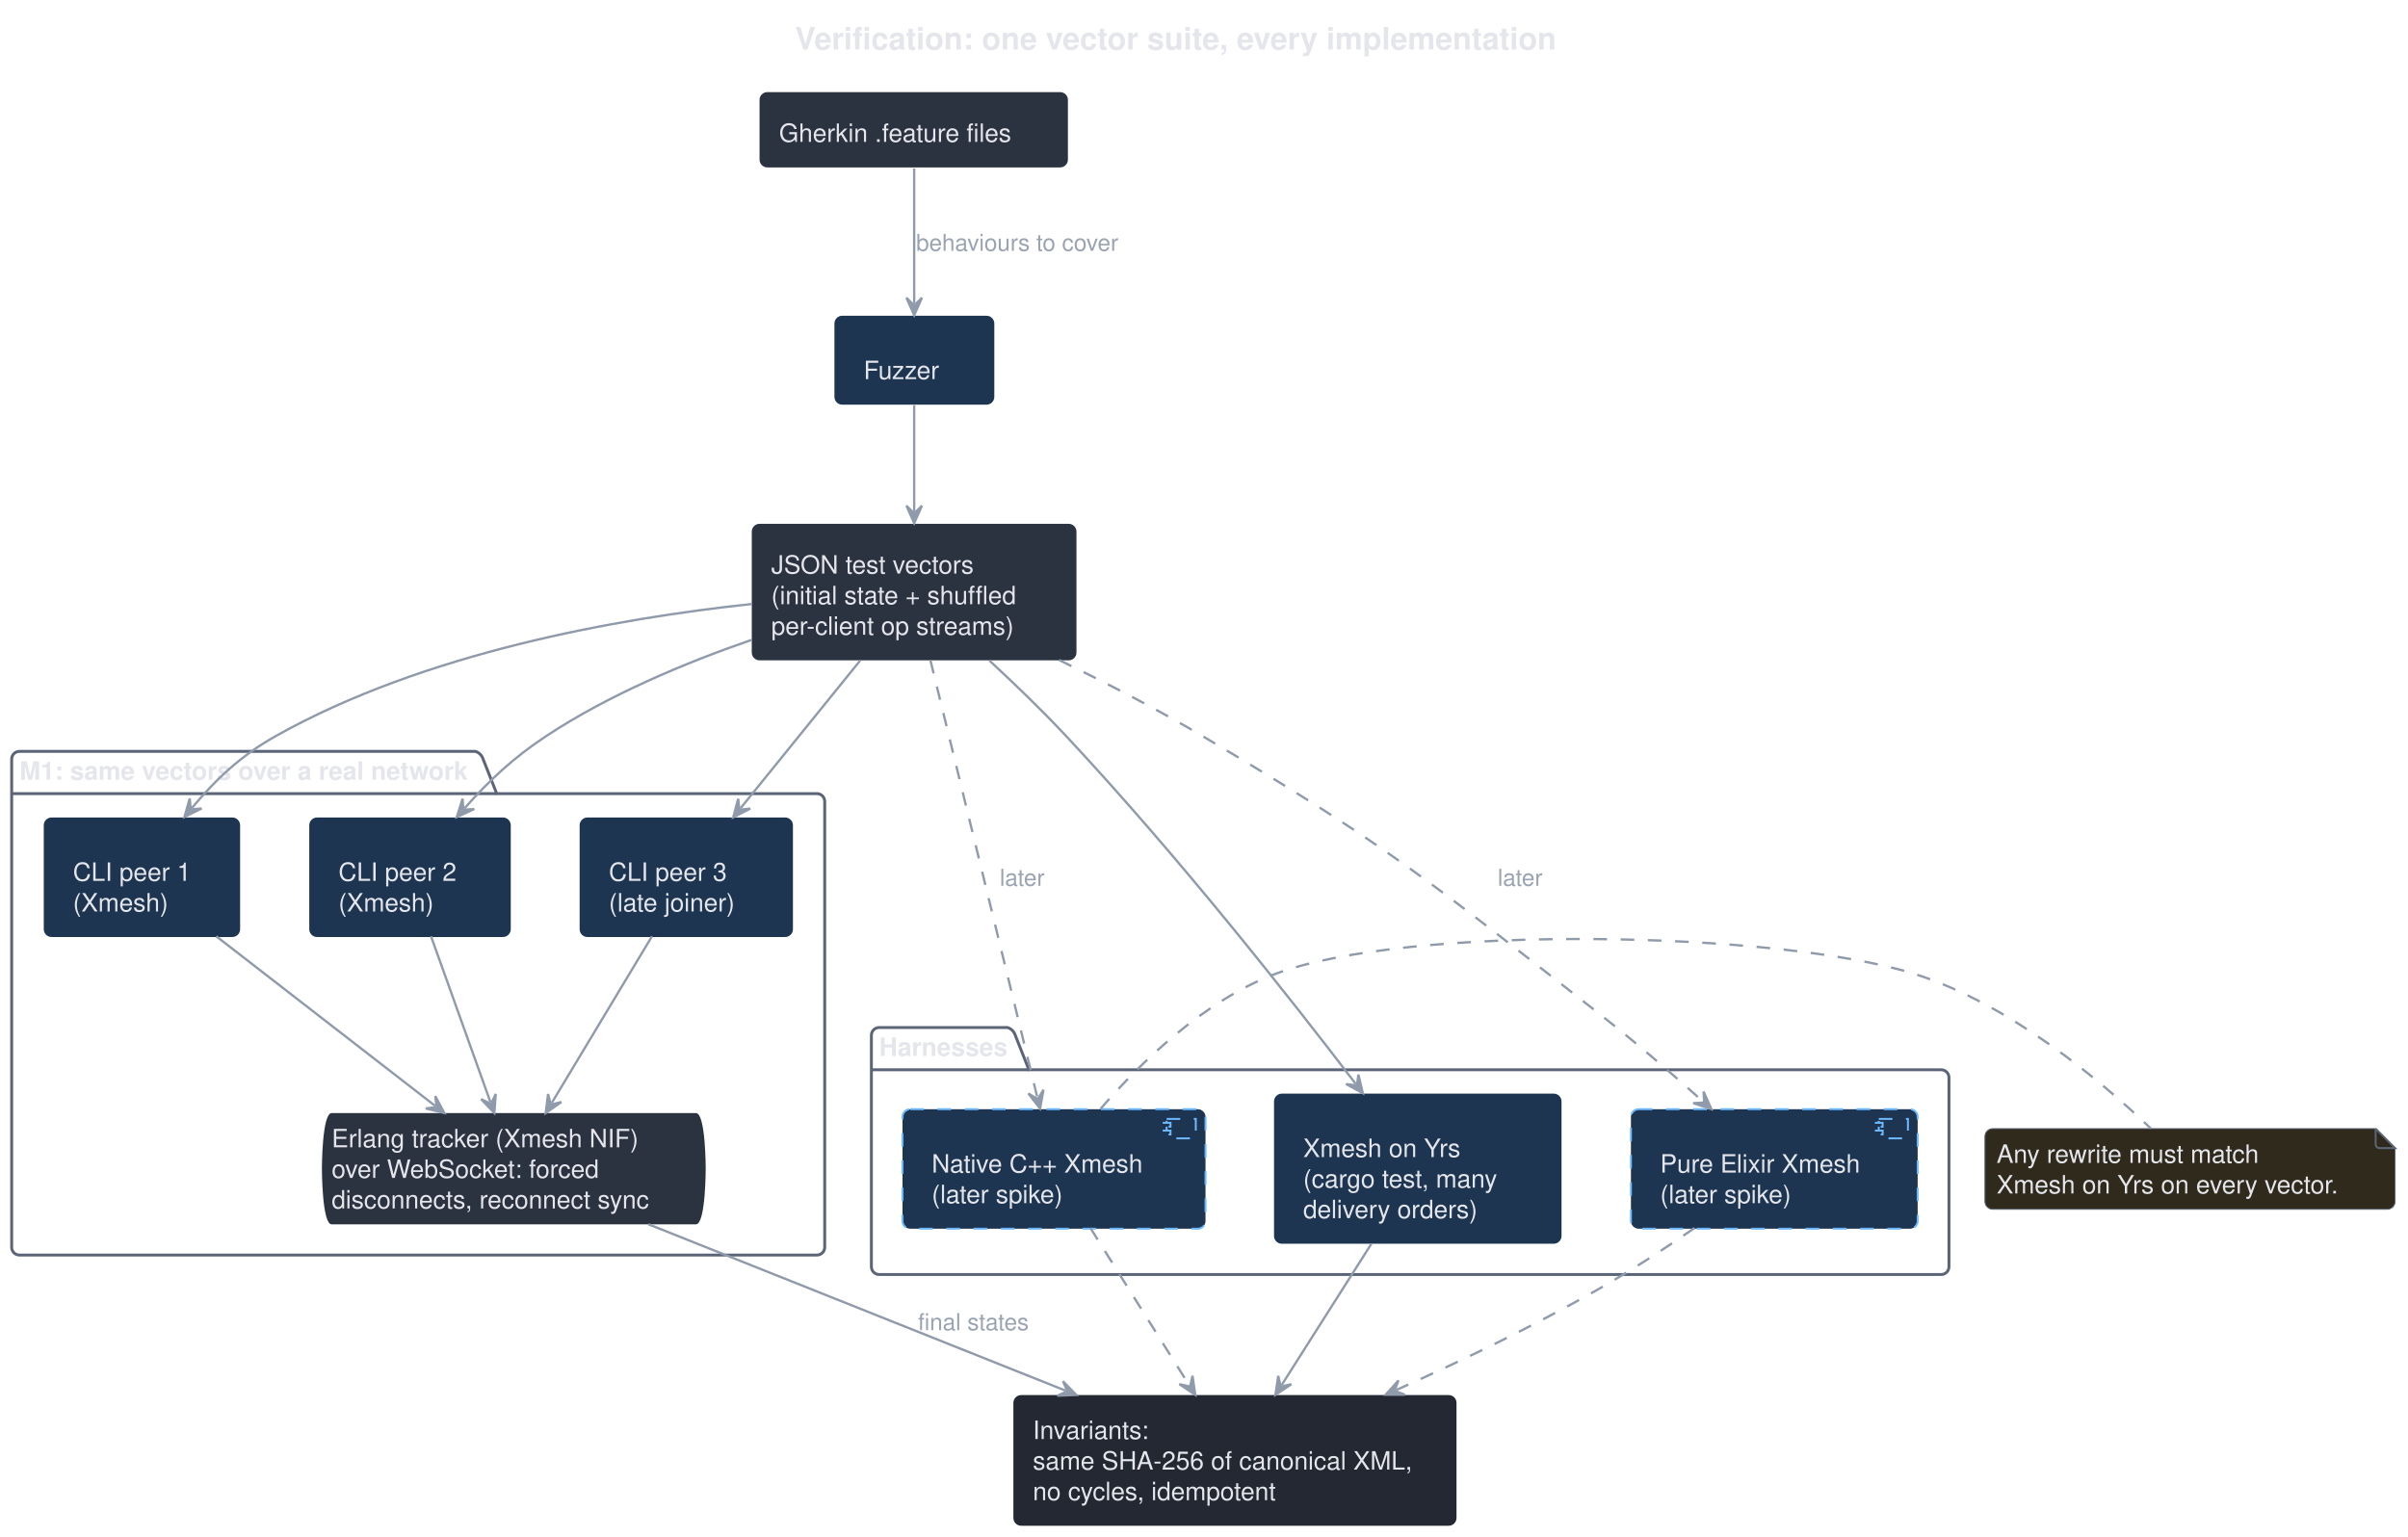
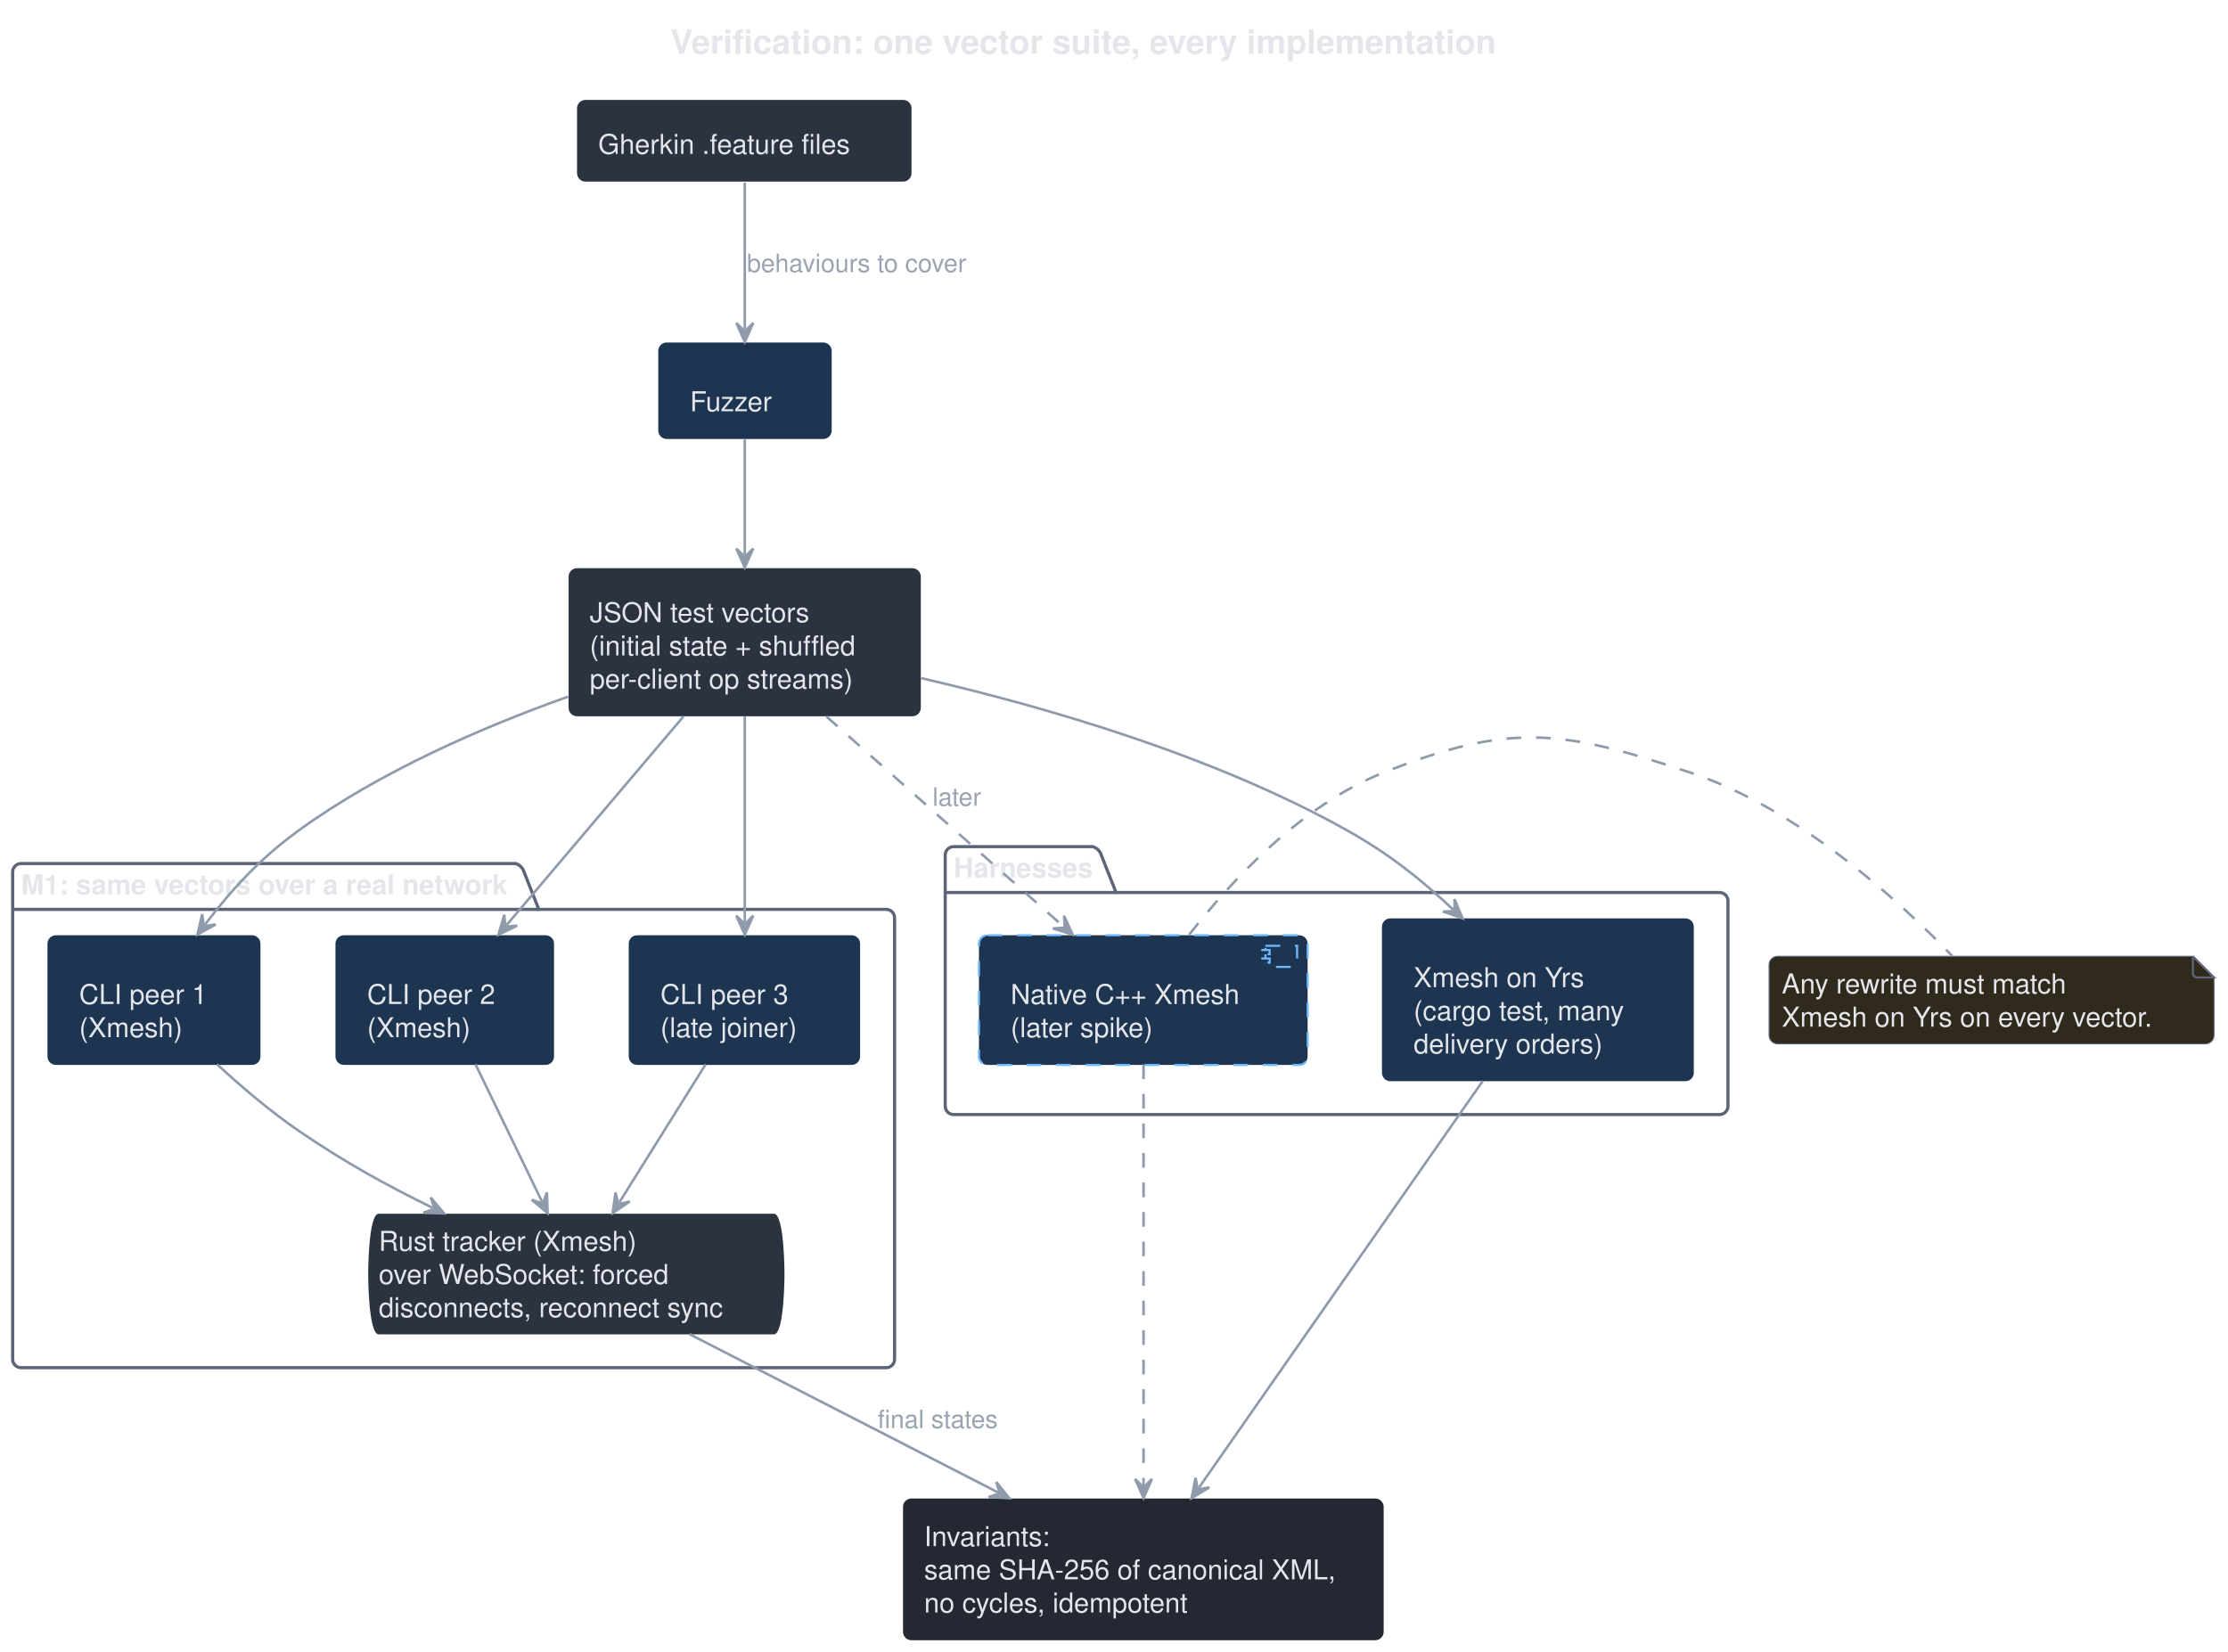
- <svg xmlns="http://www.w3.org/2000/svg" contentStyleType="text/css" data-diagram-type="DESCRIPTION" height="790px" preserveAspectRatio="none" style="width:1238px;height:790px;" version="1.1" viewBox="0 0 1238 790" width="1238px" zoomAndPan="magnify">
+ <svg xmlns="http://www.w3.org/2000/svg" contentStyleType="text/css" data-diagram-type="DESCRIPTION" height="783px" preserveAspectRatio="none" style="width:1056px;height:783px;" version="1.1" viewBox="0 0 1056 783" width="1056px" zoomAndPan="magnify">
  <defs />
  <g>
    <g class="title" data-source-line="2">
-       <text fill="#E4E6EB" font-family="Helvetica" font-size="16" font-weight="bold" lengthAdjust="spacing" textLength="406.922" x="408.718" y="25.5">Verification: one vector suite, every implementation</text>
+       <text fill="#E4E6EB" font-family="Helvetica" font-size="16" font-weight="bold" lengthAdjust="spacing" textLength="406.922" x="317.718" y="25.5">Verification: one vector suite, every implementation</text>
    </g>
    <g class="cluster" data-entity="Harnesses" data-source-line="8" data-uid="ent0005" id="cluster_Harnesses">
-       <path d="M452,528.359 L517.977,528.359 A6,6 0 0 1 521.977,532.359 L528.977,550.089 L998,550.089 A4,4 0 0 1 1002,554.089 L1002,651.359 A4,4 0 0 1 998,655.359 L452,655.359 A4,4 0 0 1 448,651.359 L448,532.359 A4,4 0 0 1 452,528.359" fill="none" style="stroke:#5B6577;stroke-width:1.5;" />
-       <line style="stroke:#5B6577;stroke-width:1.5;" x1="448" x2="528.977" y1="550.089" y2="550.089" />
-       <text fill="#E4E6EB" font-family="Helvetica" font-size="13" font-weight="bold" lengthAdjust="spacing" textLength="67.977" x="452" y="542.953">Harnesses</text>
+       <path d="M452,401.359 L517.977,401.359 A6,6 0 0 1 521.977,405.359 L528.977,423.089 L815,423.089 A4,4 0 0 1 819,427.089 L819,524.359 A4,4 0 0 1 815,528.359 L452,528.359 A4,4 0 0 1 448,524.359 L448,405.359 A4,4 0 0 1 452,401.359" fill="none" style="stroke:#5B6577;stroke-width:1.5;" />
+       <line style="stroke:#5B6577;stroke-width:1.5;" x1="448" x2="528.977" y1="423.089" y2="423.089" />
+       <text fill="#E4E6EB" font-family="Helvetica" font-size="13" font-weight="bold" lengthAdjust="spacing" textLength="67.977" x="452" y="415.953">Harnesses</text>
    </g>
-     <g class="cluster" data-entity="M1. same vectors over a real network" data-source-line="25" data-uid="ent0018" id="cluster_M1. same vectors over a real network">
-       <path d="M10,386.359 L244.38,386.359 A6,6 0 0 1 248.38,390.359 L255.38,408.089 L420,408.089 A4,4 0 0 1 424,412.089 L424,641.359 A4,4 0 0 1 420,645.359 L10,645.359 A4,4 0 0 1 6,641.359 L6,390.359 A4,4 0 0 1 10,386.359" fill="none" style="stroke:#5B6577;stroke-width:1.5;" />
-       <line style="stroke:#5B6577;stroke-width:1.5;" x1="6" x2="255.38" y1="408.089" y2="408.089" />
-       <text fill="#E4E6EB" font-family="Helvetica" font-size="13" font-weight="bold" lengthAdjust="spacing" textLength="236.38" x="10" y="400.953">M1: same vectors over a real network</text>
+     <g class="cluster" data-entity="M1. same vectors over a real network" data-source-line="22" data-uid="ent0015" id="cluster_M1. same vectors over a real network">
+       <path d="M10,409.359 L244.38,409.359 A6,6 0 0 1 248.38,413.359 L255.38,431.089 L420,431.089 A4,4 0 0 1 424,435.089 L424,644.359 A4,4 0 0 1 420,648.359 L10,648.359 A4,4 0 0 1 6,644.359 L6,413.359 A4,4 0 0 1 10,409.359" fill="none" style="stroke:#5B6577;stroke-width:1.5;" />
+       <line style="stroke:#5B6577;stroke-width:1.5;" x1="6" x2="255.38" y1="431.089" y2="431.089" />
+       <text fill="#E4E6EB" font-family="Helvetica" font-size="13" font-weight="bold" lengthAdjust="spacing" textLength="236.38" x="10" y="423.953">M1: same vectors over a real network</text>
    </g>
    <g class="entity" data-entity="xm" data-source-line="9" data-uid="ent0006" id="entity_xm">
-       <rect fill="#1D3550" height="77.189" rx="4" ry="4" width="147.809" x="655" y="562.359" />
-       <rect fill="#1D3550" height="10" width="15" x="782.809" y="567.359" />
-       <rect fill="#1D3550" height="2" width="4" x="780.809" y="569.359" />
-       <rect fill="#1D3550" height="2" width="4" x="780.809" y="573.359" />
-       <text fill="#E4E6EB" font-family="Helvetica" font-size="13" lengthAdjust="spacing" textLength="85.751" x="670" y="594.953">Xmesh on Yrs</text>
-       <text fill="#E4E6EB" font-family="Helvetica" font-size="13" lengthAdjust="spacing" textLength="107.809" x="670" y="610.683">(cargo test, many</text>
-       <text fill="#E4E6EB" font-family="Helvetica" font-size="13" lengthAdjust="spacing" textLength="97.303" x="670" y="626.412">delivery orders)</text>
+       <rect fill="#1D3550" height="77.189" rx="4" ry="4" width="147.809" x="655" y="435.359" />
+       <rect fill="#1D3550" height="10" width="15" x="782.809" y="440.359" />
+       <rect fill="#1D3550" height="2" width="4" x="780.809" y="442.359" />
+       <rect fill="#1D3550" height="2" width="4" x="780.809" y="446.359" />
+       <text fill="#E4E6EB" font-family="Helvetica" font-size="13" lengthAdjust="spacing" textLength="85.751" x="670" y="467.953">Xmesh on Yrs</text>
+       <text fill="#E4E6EB" font-family="Helvetica" font-size="13" lengthAdjust="spacing" textLength="107.809" x="670" y="483.683">(cargo test, many</text>
+       <text fill="#E4E6EB" font-family="Helvetica" font-size="13" lengthAdjust="spacing" textLength="97.303" x="670" y="499.412">delivery orders)</text>
    </g>
    <g class="entity" data-entity="cpp" data-source-line="10" data-uid="ent0007" id="entity_cpp">
-       <rect fill="#1D3550" height="61.459" rx="4" ry="4" style="stroke:#6CB8FF;stroke-width:1;stroke-dasharray:7,7;" width="155.775" x="464" y="570.359" />
-       <rect fill="#1D3550" height="10" style="stroke:#6CB8FF;stroke-width:1;stroke-dasharray:7,7;" width="15" x="599.775" y="575.359" />
-       <rect fill="#1D3550" height="2" style="stroke:#6CB8FF;stroke-width:1;stroke-dasharray:7,7;" width="4" x="597.775" y="577.359" />
-       <rect fill="#1D3550" height="2" style="stroke:#6CB8FF;stroke-width:1;stroke-dasharray:7,7;" width="4" x="597.775" y="581.359" />
-       <text fill="#E4E6EB" font-family="Helvetica" font-size="13" lengthAdjust="spacing" textLength="115.775" x="479" y="602.953">Native C++ Xmesh</text>
-       <text fill="#E4E6EB" font-family="Helvetica" font-size="13" lengthAdjust="spacing" textLength="72.998" x="479" y="618.683">(later spike)</text>
+       <rect fill="#1D3550" height="61.459" rx="4" ry="4" style="stroke:#6CB8FF;stroke-width:1;stroke-dasharray:7,7;" width="155.775" x="464" y="443.359" />
+       <rect fill="#1D3550" height="10" style="stroke:#6CB8FF;stroke-width:1;stroke-dasharray:7,7;" width="15" x="599.775" y="448.359" />
+       <rect fill="#1D3550" height="2" style="stroke:#6CB8FF;stroke-width:1;stroke-dasharray:7,7;" width="4" x="597.775" y="450.359" />
+       <rect fill="#1D3550" height="2" style="stroke:#6CB8FF;stroke-width:1;stroke-dasharray:7,7;" width="4" x="597.775" y="454.359" />
+       <text fill="#E4E6EB" font-family="Helvetica" font-size="13" lengthAdjust="spacing" textLength="115.775" x="479" y="475.953">Native C++ Xmesh</text>
+       <text fill="#E4E6EB" font-family="Helvetica" font-size="13" lengthAdjust="spacing" textLength="72.998" x="479" y="491.683">(later spike)</text>
    </g>
-     <g class="entity" data-entity="ex" data-source-line="11" data-uid="ent0008" id="entity_ex">
-       <rect fill="#1D3550" height="61.459" rx="4" ry="4" style="stroke:#6CB8FF;stroke-width:1;stroke-dasharray:7,7;" width="147.409" x="838.5" y="570.359" />
-       <rect fill="#1D3550" height="10" style="stroke:#6CB8FF;stroke-width:1;stroke-dasharray:7,7;" width="15" x="965.909" y="575.359" />
-       <rect fill="#1D3550" height="2" style="stroke:#6CB8FF;stroke-width:1;stroke-dasharray:7,7;" width="4" x="963.909" y="577.359" />
-       <rect fill="#1D3550" height="2" style="stroke:#6CB8FF;stroke-width:1;stroke-dasharray:7,7;" width="4" x="963.909" y="581.359" />
-       <text fill="#E4E6EB" font-family="Helvetica" font-size="13" lengthAdjust="spacing" textLength="107.409" x="853.5" y="602.953">Pure Elixir Xmesh</text>
-       <text fill="#E4E6EB" font-family="Helvetica" font-size="13" lengthAdjust="spacing" textLength="72.998" x="853.5" y="618.683">(later spike)</text>
+     <g class="entity" data-entity="p1" data-source-line="23" data-uid="ent0016" id="entity_p1">
+       <rect fill="#1D3550" height="61.459" rx="4" ry="4" width="100.95" x="22.5" y="443.359" />
+       <rect fill="#1D3550" height="10" width="15" x="103.45" y="448.359" />
+       <rect fill="#1D3550" height="2" width="4" x="101.45" y="450.359" />
+       <rect fill="#1D3550" height="2" width="4" x="101.45" y="454.359" />
+       <text fill="#E4E6EB" font-family="Helvetica" font-size="13" lengthAdjust="spacing" textLength="60.95" x="37.5" y="475.953">CLI peer 1</text>
+       <text fill="#E4E6EB" font-family="Helvetica" font-size="13" lengthAdjust="spacing" textLength="51.867" x="37.5" y="491.683">(Xmesh)</text>
    </g>
-     <g class="entity" data-entity="p1" data-source-line="26" data-uid="ent0019" id="entity_p1">
-       <rect fill="#1D3550" height="61.459" rx="4" ry="4" width="100.95" x="22.5" y="420.359" />
-       <rect fill="#1D3550" height="10" width="15" x="103.45" y="425.359" />
-       <rect fill="#1D3550" height="2" width="4" x="101.45" y="427.359" />
-       <rect fill="#1D3550" height="2" width="4" x="101.45" y="431.359" />
-       <text fill="#E4E6EB" font-family="Helvetica" font-size="13" lengthAdjust="spacing" textLength="60.95" x="37.5" y="452.953">CLI peer 1</text>
-       <text fill="#E4E6EB" font-family="Helvetica" font-size="13" lengthAdjust="spacing" textLength="51.867" x="37.5" y="468.683">(Xmesh)</text>
+     <g class="entity" data-entity="p2" data-source-line="24" data-uid="ent0017" id="entity_p2">
+       <rect fill="#1D3550" height="61.459" rx="4" ry="4" width="103.591" x="159" y="443.359" />
+       <rect fill="#1D3550" height="10" width="15" x="242.591" y="448.359" />
+       <rect fill="#1D3550" height="2" width="4" x="240.591" y="450.359" />
+       <rect fill="#1D3550" height="2" width="4" x="240.591" y="454.359" />
+       <text fill="#E4E6EB" font-family="Helvetica" font-size="13" lengthAdjust="spacing" textLength="63.591" x="174" y="475.953">CLI peer 2</text>
+       <text fill="#E4E6EB" font-family="Helvetica" font-size="13" lengthAdjust="spacing" textLength="51.867" x="174" y="491.683">(Xmesh)</text>
    </g>
-     <g class="entity" data-entity="p2" data-source-line="27" data-uid="ent0020" id="entity_p2">
-       <rect fill="#1D3550" height="61.459" rx="4" ry="4" width="103.591" x="159" y="420.359" />
-       <rect fill="#1D3550" height="10" width="15" x="242.591" y="425.359" />
-       <rect fill="#1D3550" height="2" width="4" x="240.591" y="427.359" />
-       <rect fill="#1D3550" height="2" width="4" x="240.591" y="431.359" />
-       <text fill="#E4E6EB" font-family="Helvetica" font-size="13" lengthAdjust="spacing" textLength="63.591" x="174" y="452.953">CLI peer 2</text>
-       <text fill="#E4E6EB" font-family="Helvetica" font-size="13" lengthAdjust="spacing" textLength="51.867" x="174" y="468.683">(Xmesh)</text>
+     <g class="entity" data-entity="p3" data-source-line="25" data-uid="ent0018" id="entity_p3">
+       <rect fill="#1D3550" height="61.459" rx="4" ry="4" width="109.665" x="298" y="443.359" />
+       <rect fill="#1D3550" height="10" width="15" x="387.666" y="448.359" />
+       <rect fill="#1D3550" height="2" width="4" x="385.666" y="450.359" />
+       <rect fill="#1D3550" height="2" width="4" x="385.666" y="454.359" />
+       <text fill="#E4E6EB" font-family="Helvetica" font-size="13" lengthAdjust="spacing" textLength="63.692" x="313" y="475.953">CLI peer 3</text>
+       <text fill="#E4E6EB" font-family="Helvetica" font-size="13" lengthAdjust="spacing" textLength="69.665" x="313" y="491.683">(late joiner)</text>
    </g>
-     <g class="entity" data-entity="p3" data-source-line="28" data-uid="ent0021" id="entity_p3">
-       <rect fill="#1D3550" height="61.459" rx="4" ry="4" width="109.665" x="298" y="420.359" />
-       <rect fill="#1D3550" height="10" width="15" x="387.666" y="425.359" />
-       <rect fill="#1D3550" height="2" width="4" x="385.666" y="427.359" />
-       <rect fill="#1D3550" height="2" width="4" x="385.666" y="431.359" />
-       <text fill="#E4E6EB" font-family="Helvetica" font-size="13" lengthAdjust="spacing" textLength="63.692" x="313" y="452.953">CLI peer 3</text>
-       <text fill="#E4E6EB" font-family="Helvetica" font-size="13" lengthAdjust="spacing" textLength="69.665" x="313" y="468.683">(late joiner)</text>
-     </g>
-     <g class="entity" data-entity="room" data-source-line="29" data-uid="ent0022" id="entity_room">
-       <path d="M170.5,572.359 L357.822,572.359 C362.822,572.359 362.822,600.954 362.822,600.954 C362.822,600.954 362.822,629.548 357.822,629.548 L170.5,629.548 C165.5,629.548 165.5,600.954 165.5,600.954 C165.5,600.954 165.5,572.359 170.5,572.359" fill="#2B3240" />
-       <path d="M357.822,572.359 C352.822,572.359 352.822,600.954 352.822,600.954 C352.822,629.548 357.822,629.548 357.822,629.548" fill="none" />
-       <text fill="#E4E6EB" font-family="Helvetica" font-size="13" lengthAdjust="spacing" textLength="166.086" x="170.5" y="589.953">Erlang tracker (Xmesh NIF)</text>
-       <text fill="#E4E6EB" font-family="Helvetica" font-size="13" lengthAdjust="spacing" textLength="149.976" x="170.5" y="605.683">over WebSocket: forced</text>
-       <text fill="#E4E6EB" font-family="Helvetica" font-size="13" lengthAdjust="spacing" textLength="177.322" x="170.5" y="621.412">disconnects, reconnect sync</text>
+     <g class="entity" data-entity="room" data-source-line="26" data-uid="ent0019" id="entity_room">
+       <path d="M179.5,575.359 L366.822,575.359 C371.822,575.359 371.822,603.954 371.822,603.954 C371.822,603.954 371.822,632.548 366.822,632.548 L179.5,632.548 C174.5,632.548 174.5,603.954 174.5,603.954 C174.5,603.954 174.5,575.359 179.5,575.359" fill="#2B3240" />
+       <path d="M366.822,575.359 C361.822,575.359 361.822,603.954 361.822,603.954 C361.822,632.548 366.822,632.548 366.822,632.548" fill="none" />
+       <text fill="#E4E6EB" font-family="Helvetica" font-size="13" lengthAdjust="spacing" textLength="129.829" x="179.5" y="592.953">Rust tracker (Xmesh)</text>
+       <text fill="#E4E6EB" font-family="Helvetica" font-size="13" lengthAdjust="spacing" textLength="149.976" x="179.5" y="608.683">over WebSocket: forced</text>
+       <text fill="#E4E6EB" font-family="Helvetica" font-size="13" lengthAdjust="spacing" textLength="177.322" x="179.5" y="624.412">disconnects, reconnect sync</text>
    </g>
    <g class="entity" data-entity="feat" data-source-line="4" data-uid="ent0002" id="entity_feat">
-       <rect fill="#2B3240" height="38.73" rx="4" ry="4" width="158.534" x="390.5" y="47.359" />
-       <polygon fill="#2B3240" points="532.034,52.359,532.034,66.359,544.034,66.359,544.034,58.359,538.034,52.359,532.034,52.359" />
-       <line x1="538.034" x2="538.034" y1="52.359" y2="58.359" />
-       <line x1="544.034" x2="538.034" y1="58.359" y2="58.359" />
-       <text fill="#E4E6EB" font-family="Helvetica" font-size="13" lengthAdjust="spacing" textLength="128.534" x="400.5" y="72.953">Gherkin .feature files</text>
+       <rect fill="#2B3240" height="38.73" rx="4" ry="4" width="158.534" x="273.5" y="47.359" />
+       <polygon fill="#2B3240" points="415.034,52.359,415.034,66.359,427.034,66.359,427.034,58.359,421.034,52.359,415.034,52.359" />
+       <line x1="421.034" x2="421.034" y1="52.359" y2="58.359" />
+       <line x1="427.034" x2="421.034" y1="58.359" y2="58.359" />
+       <text fill="#E4E6EB" font-family="Helvetica" font-size="13" lengthAdjust="spacing" textLength="128.534" x="283.5" y="72.953">Gherkin .feature files</text>
    </g>
    <g class="entity" data-entity="fuzz" data-source-line="5" data-uid="ent0003" id="entity_fuzz">
-       <rect fill="#1D3550" height="45.73" rx="4" ry="4" width="82.193" x="429" y="162.359" />
-       <rect fill="#1D3550" height="10" width="15" x="491.193" y="167.359" />
-       <rect fill="#1D3550" height="2" width="4" x="489.193" y="169.359" />
-       <rect fill="#1D3550" height="2" width="4" x="489.193" y="173.359" />
-       <text fill="#E4E6EB" font-family="Helvetica" font-size="13" lengthAdjust="spacing" textLength="42.193" x="444" y="194.953">Fuzzer</text>
+       <rect fill="#1D3550" height="45.73" rx="4" ry="4" width="82.193" x="312" y="162.359" />
+       <rect fill="#1D3550" height="10" width="15" x="374.193" y="167.359" />
+       <rect fill="#1D3550" height="2" width="4" x="372.193" y="169.359" />
+       <rect fill="#1D3550" height="2" width="4" x="372.193" y="173.359" />
+       <text fill="#E4E6EB" font-family="Helvetica" font-size="13" lengthAdjust="spacing" textLength="42.193" x="327" y="194.953">Fuzzer</text>
    </g>
    <g class="entity" data-entity="vec" data-source-line="6" data-uid="ent0004" id="entity_vec">
-       <rect fill="#2B3240" height="70.189" rx="4" ry="4" width="166.932" x="386.5" y="269.359" />
-       <polygon fill="#2B3240" points="536.432,274.359,536.432,288.359,548.432,288.359,548.432,280.359,542.432,274.359,536.432,274.359" />
-       <line x1="542.432" x2="542.432" y1="274.359" y2="280.359" />
-       <line x1="548.432" x2="542.432" y1="280.359" y2="280.359" />
-       <text fill="#E4E6EB" font-family="Helvetica" font-size="13" lengthAdjust="spacing" textLength="111.871" x="396.5" y="294.953">JSON test vectors</text>
-       <text fill="#E4E6EB" font-family="Helvetica" font-size="13" lengthAdjust="spacing" textLength="136.932" x="396.5" y="310.683">(initial state + shuffled</text>
-       <text fill="#E4E6EB" font-family="Helvetica" font-size="13" lengthAdjust="spacing" textLength="136.595" x="396.5" y="326.412">per-client op streams)</text>
+       <rect fill="#2B3240" height="70.189" rx="4" ry="4" width="166.932" x="269.5" y="269.359" />
+       <polygon fill="#2B3240" points="419.432,274.359,419.432,288.359,431.432,288.359,431.432,280.359,425.432,274.359,419.432,274.359" />
+       <line x1="425.432" x2="425.432" y1="274.359" y2="280.359" />
+       <line x1="431.432" x2="425.432" y1="280.359" y2="280.359" />
+       <text fill="#E4E6EB" font-family="Helvetica" font-size="13" lengthAdjust="spacing" textLength="111.871" x="279.5" y="294.953">JSON test vectors</text>
+       <text fill="#E4E6EB" font-family="Helvetica" font-size="13" lengthAdjust="spacing" textLength="136.932" x="279.5" y="310.683">(initial state + shuffled</text>
+       <text fill="#E4E6EB" font-family="Helvetica" font-size="13" lengthAdjust="spacing" textLength="136.595" x="279.5" y="326.412">per-client op streams)</text>
    </g>
-     <g class="entity" data-entity="cmp" data-source-line="14" data-uid="ent0009" id="entity_cmp">
-       <rect fill="#232832" height="67.189" rx="4" ry="4" width="227.816" x="521" y="717.359" />
-       <text fill="#E4E6EB" font-family="Helvetica" font-size="13" lengthAdjust="spacing" textLength="63.661" x="531" y="739.953">Invariants:</text>
-       <text fill="#E4E6EB" font-family="Helvetica" font-size="13" lengthAdjust="spacing" textLength="207.816" x="531" y="755.683">same SHA-256 of canonical XML,</text>
-       <text fill="#E4E6EB" font-family="Helvetica" font-size="13" lengthAdjust="spacing" textLength="135.878" x="531" y="771.412">no cycles, idempotent</text>
+     <g class="entity" data-entity="cmp" data-source-line="13" data-uid="ent0008" id="entity_cmp">
+       <rect fill="#232832" height="67.189" rx="4" ry="4" width="227.816" x="428" y="710.359" />
+       <text fill="#E4E6EB" font-family="Helvetica" font-size="13" lengthAdjust="spacing" textLength="63.661" x="438" y="732.953">Invariants:</text>
+       <text fill="#E4E6EB" font-family="Helvetica" font-size="13" lengthAdjust="spacing" textLength="207.816" x="438" y="748.683">same SHA-256 of canonical XML,</text>
+       <text fill="#E4E6EB" font-family="Helvetica" font-size="13" lengthAdjust="spacing" textLength="135.878" x="438" y="764.412">no cycles, idempotent</text>
    </g>
-     <g class="entity" data-entity="GMN30" data-source-line="40" data-uid="ent0031" id="entity_GMN30">
-       <path d="M1020.5,584.359 L1020.5,617.818 A4,4 0 0 0 1024.5,621.818 L1227.358,621.818 A4,4 0 0 0 1231.358,617.818 L1231.358,590.359 L1221.358,580.359 L1024.5,580.359 A4,4 0 0 0 1020.5,584.359" fill="#2F2A1C" style="stroke:#5B6577;stroke-width:0.5;" />
-       <path d="M1221.358,580.359 L1221.358,588.359 A2,2 0 0 0 1223.358,590.359 L1231.358,590.359 L1221.358,580.359" fill="#2F2A1C" style="stroke:#5B6577;stroke-width:1;" />
-       <text fill="#E4E6EB" font-family="Helvetica" font-size="13" lengthAdjust="spacing" textLength="146.155" x="1026.5" y="597.953">Any rewrite must match</text>
-       <text fill="#E4E6EB" font-family="Helvetica" font-size="13" lengthAdjust="spacing" textLength="189.858" x="1026.5" y="613.683">Xmesh on Yrs on every vector.</text>
+     <g class="entity" data-entity="GMN27" data-source-line="37" data-uid="ent0028" id="entity_GMN27">
+       <path d="M838.5,457.359 L838.5,490.818 A4,4 0 0 0 842.5,494.818 L1045.358,494.818 A4,4 0 0 0 1049.358,490.818 L1049.358,463.359 L1039.358,453.359 L842.5,453.359 A4,4 0 0 0 838.5,457.359" fill="#2F2A1C" style="stroke:#5B6577;stroke-width:0.5;" />
+       <path d="M1039.358,453.359 L1039.358,461.359 A2,2 0 0 0 1041.358,463.359 L1049.358,463.359 L1039.358,453.359" fill="#2F2A1C" style="stroke:#5B6577;stroke-width:1;" />
+       <text fill="#E4E6EB" font-family="Helvetica" font-size="13" lengthAdjust="spacing" textLength="146.155" x="844.5" y="470.953">Any rewrite must match</text>
+       <text fill="#E4E6EB" font-family="Helvetica" font-size="13" lengthAdjust="spacing" textLength="189.858" x="844.5" y="486.683">Xmesh on Yrs on every vector.</text>
    </g>
-     <g class="link" data-entity-1="feat" data-entity-2="fuzz" data-source-line="16" data-uid="lnk10" id="link_feat_fuzz">
-       <path d="M470,86.579 C470,107.159 470,134.209 470,156.099" fill="none" id="feat-to-fuzz" style="stroke:#8F9AAB;stroke-width:1.2;" />
-       <polygon fill="#8F9AAB" points="470,162.099,474,153.099,470,157.099,466,153.099,470,162.099" style="stroke:#8F9AAB;stroke-width:1.2;" />
-       <text fill="#9AA3B2" font-family="Helvetica" font-size="12" lengthAdjust="spacing" textLength="113.15" x="471" y="128.984">behaviours to cover</text>
+     <g class="link" data-entity-1="feat" data-entity-2="fuzz" data-source-line="15" data-uid="lnk9" id="link_feat_fuzz">
+       <path d="M353,86.579 C353,107.159 353,134.209 353,156.099" fill="none" id="feat-to-fuzz" style="stroke:#8F9AAB;stroke-width:1.2;" />
+       <polygon fill="#8F9AAB" points="353,162.099,357,153.099,353,157.099,349,153.099,353,162.099" style="stroke:#8F9AAB;stroke-width:1.2;" />
+       <text fill="#9AA3B2" font-family="Helvetica" font-size="12" lengthAdjust="spacing" textLength="113.15" x="354" y="128.984">behaviours to cover</text>
    </g>
-     <g class="link" data-entity-1="fuzz" data-entity-2="vec" data-source-line="17" data-uid="lnk11" id="link_fuzz_vec">
-       <path d="M470,208.369 C470,225.449 470,243.429 470,263.029" fill="none" id="fuzz-to-vec" style="stroke:#8F9AAB;stroke-width:1.2;" />
-       <polygon fill="#8F9AAB" points="470,269.029,474,260.029,470,264.029,466,260.029,470,269.029" style="stroke:#8F9AAB;stroke-width:1.2;" />
+     <g class="link" data-entity-1="fuzz" data-entity-2="vec" data-source-line="16" data-uid="lnk10" id="link_fuzz_vec">
+       <path d="M353,208.369 C353,225.449 353,243.429 353,263.029" fill="none" id="fuzz-to-vec" style="stroke:#8F9AAB;stroke-width:1.2;" />
+       <polygon fill="#8F9AAB" points="353,269.029,357,260.029,353,264.029,349,260.029,353,269.029" style="stroke:#8F9AAB;stroke-width:1.2;" />
    </g>
-     <g class="link" data-entity-1="vec" data-entity-2="xm" data-source-line="18" data-uid="lnk12" id="link_vec_xm">
-       <path d="M508.67,339.649 C521.54,351.559 535.71,365.219 548,378.359 C605.49,439.849 662.559,512.241 697.019,557.371" fill="none" id="vec-to-xm" style="stroke:#8F9AAB;stroke-width:1.2;" />
-       <polygon fill="#8F9AAB" points="700.66,562.139,698.377,552.559,697.626,558.165,692.019,557.414,700.66,562.139" style="stroke:#8F9AAB;stroke-width:1.2;" />
+     <g class="link" data-entity-1="vec" data-entity-2="xm" data-source-line="17" data-uid="lnk11" id="link_vec_xm">
+       <path d="M436.52,321.439 C495.38,335.039 574.68,358.049 638,393.359 C657.97,404.499 673.052,416.456 688.822,431.236" fill="none" id="vec-to-xm" style="stroke:#8F9AAB;stroke-width:1.2;" />
+       <polygon fill="#8F9AAB" points="693.2,435.339,689.369,426.266,689.552,431.92,683.898,432.103,693.2,435.339" style="stroke:#8F9AAB;stroke-width:1.2;" />
    </g>
-     <g class="link" data-entity-1="vec" data-entity-2="cpp" data-source-line="19" data-uid="lnk13" id="link_vec_cpp">
-       <path d="M478.33,339.429 C492.54,397.569 519.825,509.161 533.295,564.241" fill="none" id="vec-to-cpp" style="stroke:#8F9AAB;stroke-width:1.2;stroke-dasharray:7,7;" />
-       <polygon fill="#8F9AAB" points="534.72,570.069,536.467,560.377,533.532,565.212,528.697,562.277,534.72,570.069" style="stroke:#8F9AAB;stroke-width:1.2;" />
-       <text fill="#9AA3B2" font-family="Helvetica" font-size="12" lengthAdjust="spacing" textLength="25.084" x="514" y="455.484">later</text>
+     <g class="link" data-entity-1="vec" data-entity-2="cpp" data-source-line="18" data-uid="lnk12" id="link_vec_cpp">
+       <path d="M391.7,339.659 C426.05,370.099 471.22,410.13 503.92,439.11" fill="none" id="vec-to-cpp" style="stroke:#8F9AAB;stroke-width:1.2;stroke-dasharray:7,7;" />
+       <polygon fill="#8F9AAB" points="508.41,443.089,504.327,434.127,504.668,439.773,499.021,440.114,508.41,443.089" style="stroke:#8F9AAB;stroke-width:1.2;" />
+       <text fill="#9AA3B2" font-family="Helvetica" font-size="12" lengthAdjust="spacing" textLength="25.084" x="442" y="381.984">later</text>
    </g>
-     <g class="link" data-entity-1="vec" data-entity-2="ex" data-source-line="20" data-uid="lnk14" id="link_vec_ex">
-       <path d="M544.57,339.399 C568.43,351.019 594.7,364.569 618,378.359 C712.76,434.429 734.3,452.489 821,520.359 C841.15,536.139 858.295,550.921 875.405,566.281" fill="none" id="vec-to-ex" style="stroke:#8F9AAB;stroke-width:1.2;stroke-dasharray:7,7;" />
-       <polygon fill="#8F9AAB" points="879.87,570.289,875.845,561.301,876.149,566.949,870.501,567.254,879.87,570.289" style="stroke:#8F9AAB;stroke-width:1.2;" />
-       <text fill="#9AA3B2" font-family="Helvetica" font-size="12" lengthAdjust="spacing" textLength="25.084" x="770" y="455.484">later</text>
+     <g class="link" data-entity-1="xm" data-entity-2="cmp" data-source-line="19" data-uid="lnk13" id="link_xm_cmp">
+       <path d="M702.8,512.409 C666.01,565.129 603.084,655.319 568.224,705.269" fill="none" id="xm-to-cmp" style="stroke:#8F9AAB;stroke-width:1.2;" />
+       <polygon fill="#8F9AAB" points="564.79,710.189,573.221,705.098,567.652,706.089,566.661,700.52,564.79,710.189" style="stroke:#8F9AAB;stroke-width:1.2;" />
    </g>
-     <g class="link" data-entity-1="xm" data-entity-2="cmp" data-source-line="21" data-uid="lnk15" id="link_xm_cmp">
-       <path d="M705.04,639.589 C689.81,663.569 673.506,689.234 658.946,712.164" fill="none" id="xm-to-cmp" style="stroke:#8F9AAB;stroke-width:1.2;" />
-       <polygon fill="#8F9AAB" points="655.73,717.229,663.931,711.776,658.41,713.008,657.178,707.487,655.73,717.229" style="stroke:#8F9AAB;stroke-width:1.2;" />
+     <g class="link" data-entity-1="cpp" data-entity-2="cmp" data-source-line="20" data-uid="lnk14" id="link_cpp_cmp">
+       <path d="M542,504.559 C542,555.129 542,651.529 542,704.099" fill="none" id="cpp-to-cmp" style="stroke:#8F9AAB;stroke-width:1.2;stroke-dasharray:7,7;" />
+       <polygon fill="#8F9AAB" points="542,710.099,546,701.099,542,705.099,538,701.099,542,710.099" style="stroke:#8F9AAB;stroke-width:1.2;" />
    </g>
-     <g class="link" data-entity-1="cpp" data-entity-2="cmp" data-source-line="22" data-uid="lnk16" id="link_cpp_cmp">
-       <path d="M560.6,631.449 C576.18,656.249 595.207,686.54 611.307,712.15" fill="none" id="cpp-to-cmp" style="stroke:#8F9AAB;stroke-width:1.2;stroke-dasharray:7,7;" />
-       <polygon fill="#8F9AAB" points="614.5,717.229,613.096,707.481,611.839,712.996,606.324,711.739,614.5,717.229" style="stroke:#8F9AAB;stroke-width:1.2;" />
+     <g class="link" data-entity-1="vec" data-entity-2="p1" data-source-line="28" data-uid="lnk20" id="link_vec_p1">
+       <path d="M269.29,330.229 C228.57,344.739 180.29,365.699 142,393.359 C123.19,406.949 109.698,421.848 97.208,438.228" fill="none" id="vec-to-p1" style="stroke:#8F9AAB;stroke-width:1.2;" />
+       <polygon fill="#8F9AAB" points="93.57,442.999,102.208,438.268,96.602,439.023,95.846,433.417,93.57,442.999" style="stroke:#8F9AAB;stroke-width:1.2;" />
    </g>
-     <g class="link" data-entity-1="ex" data-entity-2="cmp" data-source-line="23" data-uid="lnk17" id="link_ex_cmp">
-       <path d="M871.21,631.449 C855.81,642.079 837.93,653.779 821,663.359 C786.28,682.999 751.818,699.562 717.868,714.732" fill="none" id="ex-to-cmp" style="stroke:#8F9AAB;stroke-width:1.2;stroke-dasharray:7,7;" />
-       <polygon fill="#8F9AAB" points="712.39,717.179,722.239,717.16,716.955,715.14,718.975,709.856,712.39,717.179" style="stroke:#8F9AAB;stroke-width:1.2;" />
+     <g class="link" data-entity-1="vec" data-entity-2="p2" data-source-line="29" data-uid="lnk21" id="link_vec_p2">
+       <path d="M323.92,339.659 C298.12,370.099 264.69,409.533 240.12,438.513" fill="none" id="vec-to-p2" style="stroke:#8F9AAB;stroke-width:1.2;" />
+       <polygon fill="#8F9AAB" points="236.24,443.089,245.111,438.811,239.473,439.276,239.009,433.638,236.24,443.089" style="stroke:#8F9AAB;stroke-width:1.2;" />
    </g>
-     <g class="link" data-entity-1="vec" data-entity-2="p1" data-source-line="31" data-uid="lnk23" id="link_vec_p1">
-       <path d="M386.43,310.599 C317.15,317.969 218.07,335.699 142,378.359 C123.64,388.649 110.958,400.776 98.688,415.456" fill="none" id="vec-to-p1" style="stroke:#8F9AAB;stroke-width:1.2;" />
-       <polygon fill="#8F9AAB" points="94.84,420.059,103.681,415.719,98.047,416.223,97.543,410.589,94.84,420.059" style="stroke:#8F9AAB;stroke-width:1.2;" />
+     <g class="link" data-entity-1="vec" data-entity-2="p3" data-source-line="30" data-uid="lnk22" id="link_vec_p3">
+       <path d="M353,339.659 C353,370.099 353,408.109 353,437.089" fill="none" id="vec-to-p3" style="stroke:#8F9AAB;stroke-width:1.2;" />
+       <polygon fill="#8F9AAB" points="353,443.089,357,434.089,353,438.089,349,434.089,353,443.089" style="stroke:#8F9AAB;stroke-width:1.2;" />
    </g>
-     <g class="link" data-entity-1="vec" data-entity-2="p2" data-source-line="32" data-uid="lnk24" id="link_vec_p2">
-       <path d="M386.29,329.069 C352.04,340.909 313.02,357.269 281,378.359 C263.73,389.729 251.373,401.492 238.833,415.622" fill="none" id="vec-to-p2" style="stroke:#8F9AAB;stroke-width:1.2;" />
-       <polygon fill="#8F9AAB" points="234.85,420.109,243.816,416.033,238.169,416.37,237.832,410.723,234.85,420.109" style="stroke:#8F9AAB;stroke-width:1.2;" />
+     <g class="link" data-entity-1="p1" data-entity-2="room" data-source-line="31" data-uid="lnk23" id="link_p1_room">
+       <path d="M102.85,504.519 C114.51,515.269 128.35,527.039 142,536.359 C163.28,550.879 182.77,561.663 205.09,572.583" fill="none" id="p1-to-room" style="stroke:#8F9AAB;stroke-width:1.2;" />
+       <polygon fill="#8F9AAB" points="210.48,575.219,204.154,567.671,205.989,573.022,200.638,574.857,210.48,575.219" style="stroke:#8F9AAB;stroke-width:1.2;" />
    </g>
-     <g class="link" data-entity-1="vec" data-entity-2="p3" data-source-line="33" data-uid="lnk25" id="link_vec_p3">
-       <path d="M442.27,339.599 C422.41,364.139 399.695,392.186 380.745,415.596" fill="none" id="vec-to-p3" style="stroke:#8F9AAB;stroke-width:1.2;" />
-       <polygon fill="#8F9AAB" points="376.97,420.259,385.742,415.781,380.116,416.373,379.524,410.747,376.97,420.259" style="stroke:#8F9AAB;stroke-width:1.2;" />
+     <g class="link" data-entity-1="p2" data-entity-2="room" data-source-line="32" data-uid="lnk24" id="link_p2_room">
+       <path d="M225.38,504.549 C235.68,525.819 246.843,548.87 256.933,569.69" fill="none" id="p2-to-room" style="stroke:#8F9AAB;stroke-width:1.2;" />
+       <polygon fill="#8F9AAB" points="259.55,575.089,259.224,565.246,257.369,570.59,252.025,568.735,259.55,575.089" style="stroke:#8F9AAB;stroke-width:1.2;" />
    </g>
-     <g class="link" data-entity-1="p1" data-entity-2="room" data-source-line="34" data-uid="lnk26" id="link_p1_room">
-       <path d="M111.19,481.449 C145.38,507.939 190.358,542.794 223.708,568.644" fill="none" id="p1-to-room" style="stroke:#8F9AAB;stroke-width:1.2;" />
-       <polygon fill="#8F9AAB" points="228.45,572.319,223.787,563.644,224.498,569.256,218.886,569.967,228.45,572.319" style="stroke:#8F9AAB;stroke-width:1.2;" />
+     <g class="link" data-entity-1="p3" data-entity-2="room" data-source-line="33" data-uid="lnk25" id="link_p3_room">
+       <path d="M334.45,504.549 C321.15,525.819 306.55,549.181 293.54,570.001" fill="none" id="p3-to-room" style="stroke:#8F9AAB;stroke-width:1.2;" />
+       <polygon fill="#8F9AAB" points="290.36,575.089,298.522,569.577,293.01,570.849,291.737,565.337,290.36,575.089" style="stroke:#8F9AAB;stroke-width:1.2;" />
    </g>
-     <g class="link" data-entity-1="p2" data-entity-2="room" data-source-line="35" data-uid="lnk27" id="link_p2_room">
-       <path d="M221.6,481.449 C231.08,507.939 242.857,540.821 252.117,566.671" fill="none" id="p2-to-room" style="stroke:#8F9AAB;stroke-width:1.2;" />
-       <polygon fill="#8F9AAB" points="254.14,572.319,254.871,562.498,252.454,567.612,247.339,565.196,254.14,572.319" style="stroke:#8F9AAB;stroke-width:1.2;" />
+     <g class="link" data-entity-1="room" data-entity-2="cmp" data-source-line="34" data-uid="lnk26" id="link_room_cmp">
+       <path d="M326.79,632.449 C370.49,654.869 426.882,683.8 473.032,707.48" fill="none" id="room-to-cmp" style="stroke:#8F9AAB;stroke-width:1.2;" />
+       <polygon fill="#8F9AAB" points="478.37,710.219,472.189,702.552,473.921,707.937,468.536,709.669,478.37,710.219" style="stroke:#8F9AAB;stroke-width:1.2;" />
+       <text fill="#9AA3B2" font-family="Helvetica" font-size="12" lengthAdjust="spacing" textLength="61.711" x="416" y="676.984">final states</text>
    </g>
-     <g class="link" data-entity-1="p3" data-entity-2="room" data-source-line="36" data-uid="lnk28" id="link_p3_room">
-       <path d="M335.2,481.449 C319.28,507.939 299.191,541.327 283.651,567.177" fill="none" id="p3-to-room" style="stroke:#8F9AAB;stroke-width:1.2;" />
-       <polygon fill="#8F9AAB" points="280.56,572.319,288.625,566.667,283.136,568.034,281.769,562.545,280.56,572.319" style="stroke:#8F9AAB;stroke-width:1.2;" />
-     </g>
-     <g class="link" data-entity-1="room" data-entity-2="cmp" data-source-line="37" data-uid="lnk29" id="link_room_cmp">
-       <path d="M333.35,629.519 C395.74,654.409 481.897,688.786 547.807,715.076" fill="none" id="room-to-cmp" style="stroke:#8F9AAB;stroke-width:1.2;" />
-       <polygon fill="#8F9AAB" points="553.38,717.299,546.502,710.25,548.736,715.447,543.538,717.68,553.38,717.299" style="stroke:#8F9AAB;stroke-width:1.2;" />
-       <text fill="#9AA3B2" font-family="Helvetica" font-size="12" lengthAdjust="spacing" textLength="61.711" x="472" y="683.984">final states</text>
-     </g>
-     <g class="link" data-entity-1="cpp" data-entity-2="GMN30" data-source-line="40" data-uid="lnk32" id="link_cpp_GMN30">
-       <path d="M565.72,570.299 C586.45,546.289 618.89,514.689 655.5,500.859 C723.9,475.029 914.82,478.719 984.5,500.859 C1033.52,516.429 1080.19,555.819 1105.77,580.259" fill="none" id="cpp-GMN30" style="stroke:#8F9AAB;stroke-width:1.2;stroke-dasharray:7,7;" />
+     <g class="link" data-entity-1="cpp" data-entity-2="GMN27" data-source-line="37" data-uid="lnk29" id="link_cpp_GMN27">
+       <path d="M563.6,443.119 C583.92,417.129 616.92,381.729 655.5,366.359 C715.78,342.339 739.97,345.749 801.5,366.359 C852.63,383.479 900.09,426.989 925.24,453.109" fill="none" id="cpp-GMN27" style="stroke:#8F9AAB;stroke-width:1.2;stroke-dasharray:7,7;" />
    </g>
  </g>
</svg>
